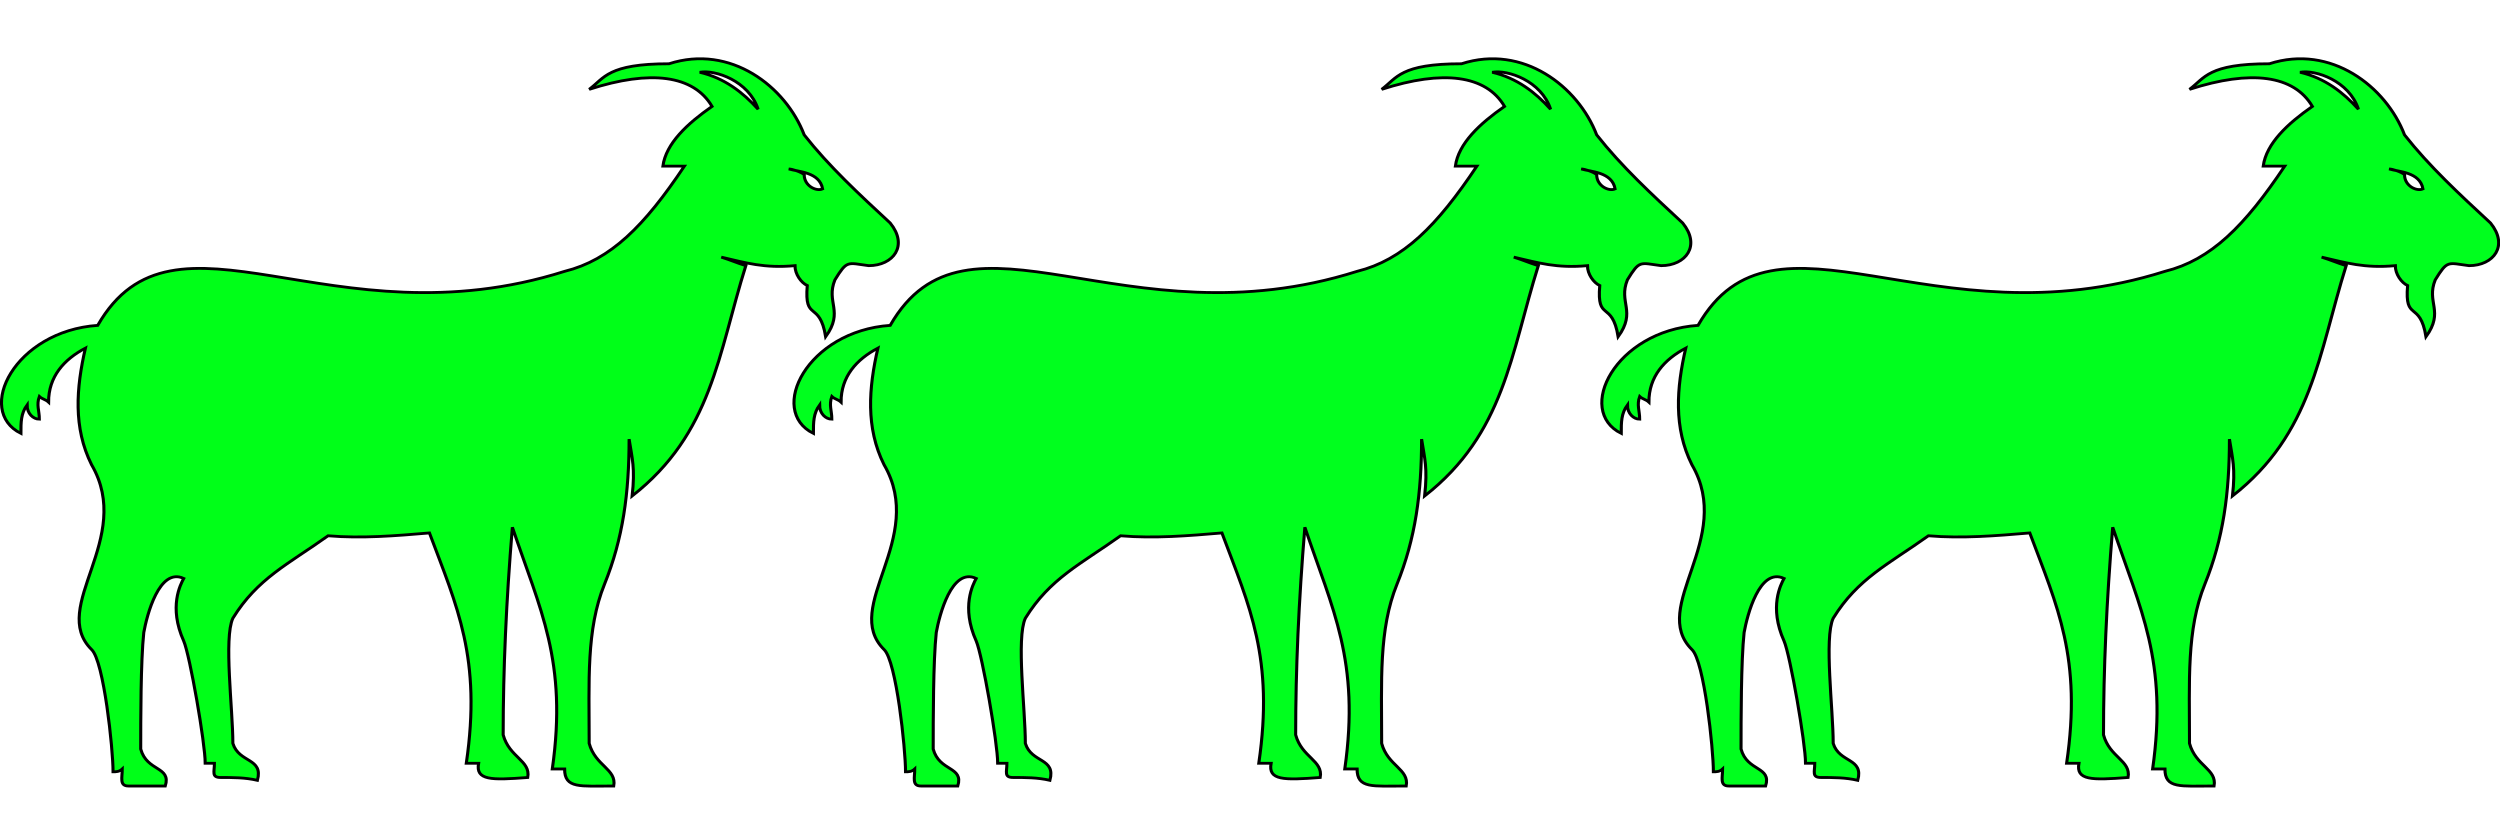
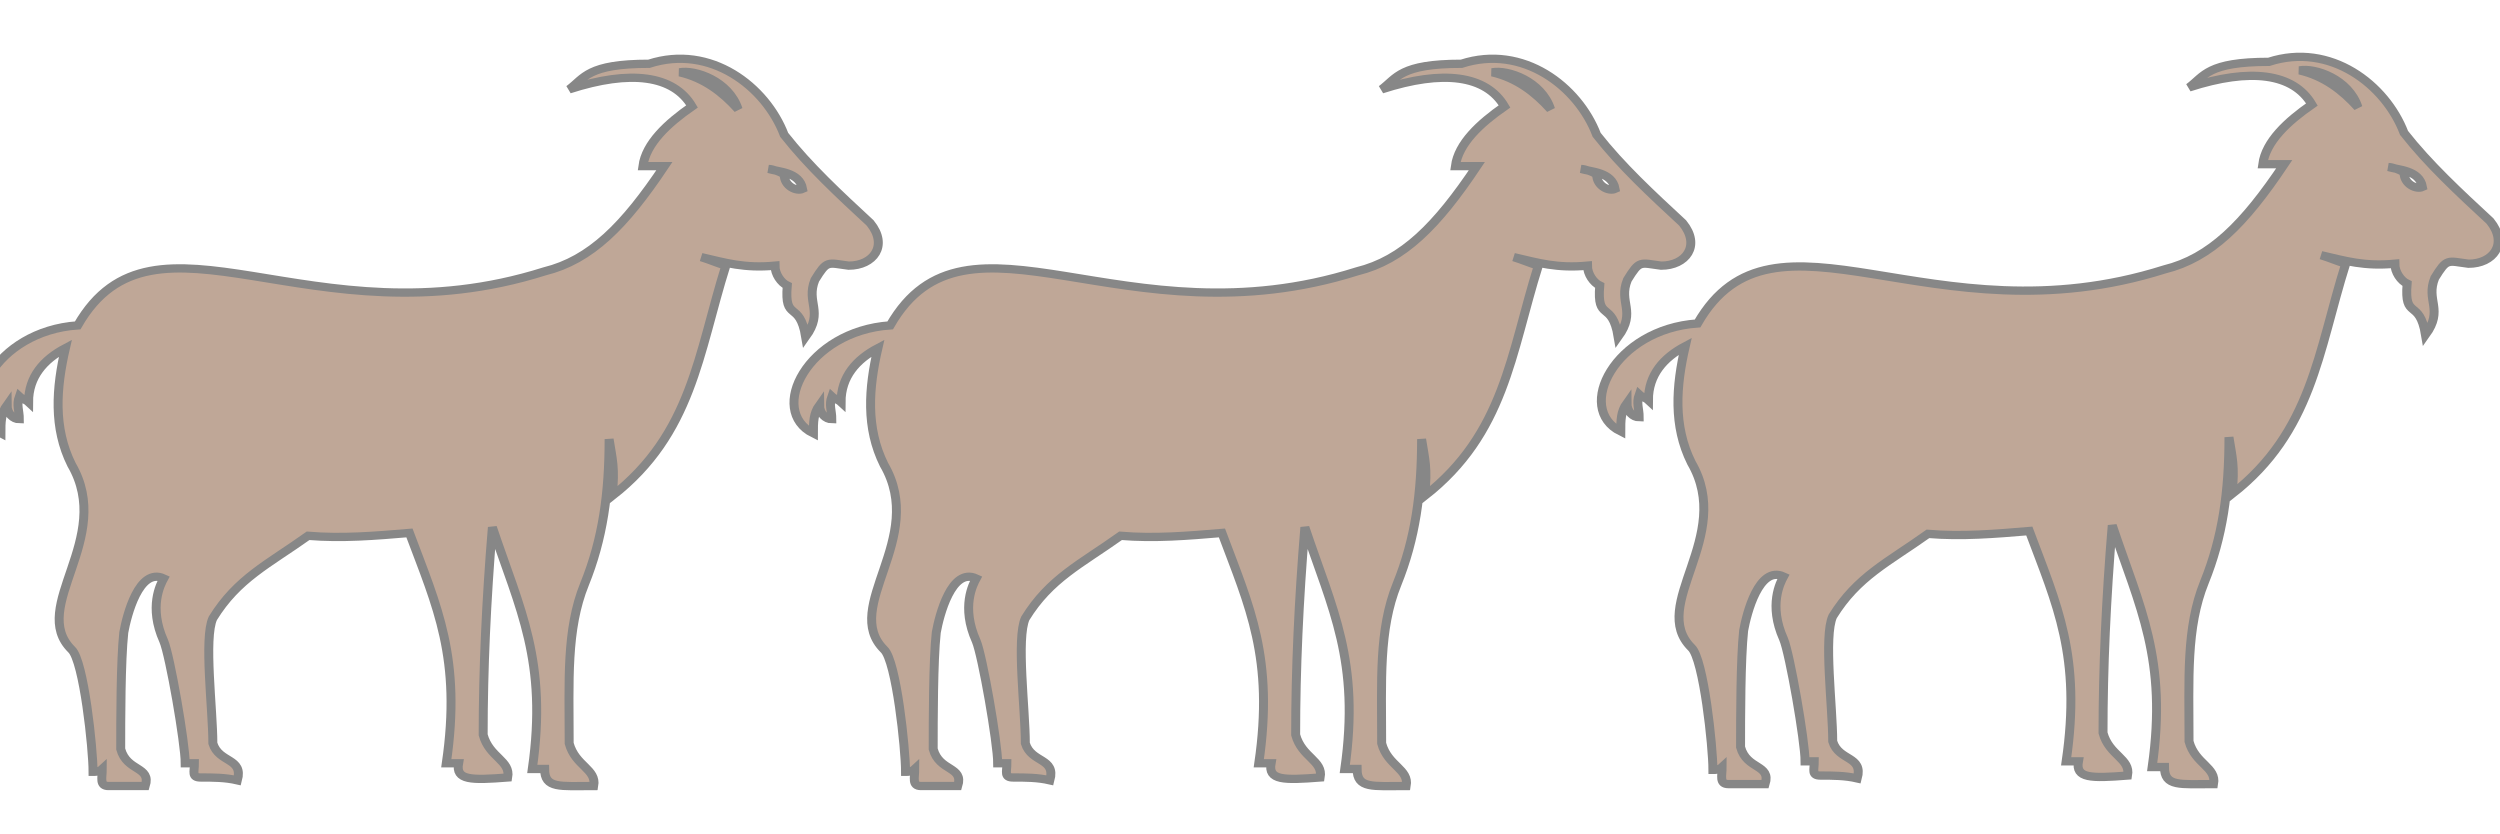
<svg xmlns="http://www.w3.org/2000/svg" xml:space="preserve" version="1.1" style="clip-rule:evenodd;fill-rule:evenodd;image-rendering:optimizeQuality;shape-rendering:geometricPrecision;text-rendering:geometricPrecision" viewBox="0 0 750 250" x="0px" y="0px" id="svg10" width="750" height="250">
  <defs id="defs4">
    <style type="text/css" id="style2">
   
    .fil0 {fill:black}
   
  </style>
  </defs>
-   <g id="g8" style="fill:#00ff1e;fill-opacity:1;stroke:#000000;stroke-opacity:1" transform="matrix(0.9214962,0,0,0.8530509,480.8447,17.42406)">
-     <path class="fil0" d="m 199,256 c 1,-6 -6,-7 -8,-15 0,-22 -1,-40 5,-56 6,-16 8,-32 8,-51 1,7 2,10 1,20 26,-22 28,-50 37,-81 -3,-1 -5,-2 -8,-3 8,2 14,4 24,3 0,3 2,6 4,7 -1,13 4,5 6,18 6,-9 0,-12 3,-20 4,-7 4,-6 11,-5 8,0 13,-7 7,-15 C 279,48 269,38 261,27 255,10 237,-5 217,2 c -20,0 -21,5 -26,9 20,-7 34,-5 40,6 -8,6 -15,13 -16,21 2,0 5,0 7,0 C 209,59 198,71 183,75 107,101 56,47 31,94 4,96 -9,124 6,132 c 0,-4 0,-7 2,-10 0,3 2,5 4,5 0,-3 -1,-5 0,-8 1,1 2,1 3,2 0,-9 5,-15 12,-19 -3,14 -4,28 2,41 14,26 -14,50 0,65 4,4 7,35 7,43 1,0 2,0 3,-1 0,3 -1,6 2,6 4,0 8,0 12,0 2,-7 -6,-5 -8,-13 0,-10 0,-31 1,-41 1,-6 5,-23 13,-19 -1,2 -5,10 0,22 2,5 7,36 7,43 1,0 2,0 3,0 0,3 -1,5 2,5 4,0 8,0 12,1 2,-8 -6,-6 -8,-13 0,-12 -3,-37 0,-44 8,-14 18,-19 31,-29 11,1 22,0 33,-1 9,26 17,44 12,81 1,0 2,0 4,0 -1,6 4,6 16,5 1,-6 -6,-7 -8,-15 0,-23 1,-47 3,-73 9,29 18,47 13,85 2,0 3,0 4,0 0,7 5,6 16,6 z M 267,46 c -1,-6 -8,-6 -11,-7 1,0 4,1 5,2 0,4 4,6 6,5 z M 246,18 C 241,12 235,7 227,5 c 5,-1 16,3 19,13 z" id="path6" style="fill:#00ff1e;fill-opacity:1;stroke:#000000;stroke-opacity:1" />
+   <g transform="matrix(0.9214962,0,0,0.8530509,238.4912,17.42406)" id="g8-3" style="opacity:0.469;fill:#784421;fill-opacity:1;stroke:#000000;stroke-width:2.918;stroke-miterlimit:4;stroke-dasharray:none;stroke-opacity:1;image-rendering:optimizeQuality;shape-rendering:geometricPrecision;text-rendering:geometricPrecision">
+     <path class="fil0" d="m 199,256 c 1,-6 -6,-7 -8,-15 0,-22 -1,-40 5,-56 6,-16 8,-32 8,-51 1,7 2,10 1,20 26,-22 28,-50 37,-81 -3,-1 -5,-2 -8,-3 8,2 14,4 24,3 0,3 2,6 4,7 -1,13 4,5 6,18 6,-9 0,-12 3,-20 4,-7 4,-6 11,-5 8,0 13,-7 7,-15 C 279,48 269,38 261,27 255,10 237,-5 217,2 c -20,0 -21,5 -26,9 20,-7 34,-5 40,6 -8,6 -15,13 -16,21 2,0 5,0 7,0 C 209,59 198,71 183,75 107,101 56,47 31,94 4,96 -9,124 6,132 c 0,-4 0,-7 2,-10 0,3 2,5 4,5 0,-3 -1,-5 0,-8 1,1 2,1 3,2 0,-9 5,-15 12,-19 -3,14 -4,28 2,41 14,26 -14,50 0,65 4,4 7,35 7,43 1,0 2,0 3,-1 0,3 -1,6 2,6 4,0 8,0 12,0 2,-7 -6,-5 -8,-13 0,-10 0,-31 1,-41 1,-6 5,-23 13,-19 -1,2 -5,10 0,22 2,5 7,36 7,43 1,0 2,0 3,0 0,3 -1,5 2,5 4,0 8,0 12,1 2,-8 -6,-6 -8,-13 0,-12 -3,-37 0,-44 8,-14 18,-19 31,-29 11,1 22,0 33,-1 9,26 17,44 12,81 1,0 2,0 4,0 -1,6 4,6 16,5 1,-6 -6,-7 -8,-15 0,-23 1,-47 3,-73 9,29 18,47 13,85 2,0 3,0 4,0 0,7 5,6 16,6 z M 267,46 c -1,-6 -8,-6 -11,-7 1,0 4,1 5,2 0,4 4,6 6,5 z M 246,18 C 241,12 235,7 227,5 c 5,-1 16,3 19,13 z" id="path6-6" style="fill:#784421;fill-opacity:1;stroke:#000000;stroke-width:2.918;stroke-miterlimit:4;stroke-dasharray:none;stroke-opacity:1" />
  </g>
-   <g transform="matrix(0.9214962,0,0,0.8530509,238.4912,17.42406)" id="g8-3" style="fill:#00ff1e;fill-opacity:1;stroke:#000000;stroke-opacity:1;image-rendering:optimizeQuality;shape-rendering:geometricPrecision;text-rendering:geometricPrecision">
-     <path class="fil0" d="m 199,256 c 1,-6 -6,-7 -8,-15 0,-22 -1,-40 5,-56 6,-16 8,-32 8,-51 1,7 2,10 1,20 26,-22 28,-50 37,-81 -3,-1 -5,-2 -8,-3 8,2 14,4 24,3 0,3 2,6 4,7 -1,13 4,5 6,18 6,-9 0,-12 3,-20 4,-7 4,-6 11,-5 8,0 13,-7 7,-15 C 279,48 269,38 261,27 255,10 237,-5 217,2 c -20,0 -21,5 -26,9 20,-7 34,-5 40,6 -8,6 -15,13 -16,21 2,0 5,0 7,0 C 209,59 198,71 183,75 107,101 56,47 31,94 4,96 -9,124 6,132 c 0,-4 0,-7 2,-10 0,3 2,5 4,5 0,-3 -1,-5 0,-8 1,1 2,1 3,2 0,-9 5,-15 12,-19 -3,14 -4,28 2,41 14,26 -14,50 0,65 4,4 7,35 7,43 1,0 2,0 3,-1 0,3 -1,6 2,6 4,0 8,0 12,0 2,-7 -6,-5 -8,-13 0,-10 0,-31 1,-41 1,-6 5,-23 13,-19 -1,2 -5,10 0,22 2,5 7,36 7,43 1,0 2,0 3,0 0,3 -1,5 2,5 4,0 8,0 12,1 2,-8 -6,-6 -8,-13 0,-12 -3,-37 0,-44 8,-14 18,-19 31,-29 11,1 22,0 33,-1 9,26 17,44 12,81 1,0 2,0 4,0 -1,6 4,6 16,5 1,-6 -6,-7 -8,-15 0,-23 1,-47 3,-73 9,29 18,47 13,85 2,0 3,0 4,0 0,7 5,6 16,6 z M 267,46 c -1,-6 -8,-6 -11,-7 1,0 4,1 5,2 0,4 4,6 6,5 z M 246,18 C 241,12 235,7 227,5 c 5,-1 16,3 19,13 z" id="path6-6" style="fill:#00ff1e;fill-opacity:1;stroke:#000000;stroke-opacity:1" />
+   <g transform="matrix(0.9214962,0,0,0.8530509,-5.254785,17.42406)" id="g8-3-3" style="clip-rule:evenodd;opacity:0.469;fill:#784421;fill-opacity:1;fill-rule:evenodd;stroke:#000000;stroke-width:2.918;stroke-miterlimit:4;stroke-dasharray:none;stroke-opacity:1;image-rendering:optimizeQuality;shape-rendering:geometricPrecision;text-rendering:geometricPrecision">
+     <path class="fil0" d="m 199,256 c 1,-6 -6,-7 -8,-15 0,-22 -1,-40 5,-56 6,-16 8,-32 8,-51 1,7 2,10 1,20 26,-22 28,-50 37,-81 -3,-1 -5,-2 -8,-3 8,2 14,4 24,3 0,3 2,6 4,7 -1,13 4,5 6,18 6,-9 0,-12 3,-20 4,-7 4,-6 11,-5 8,0 13,-7 7,-15 C 279,48 269,38 261,27 255,10 237,-5 217,2 c -20,0 -21,5 -26,9 20,-7 34,-5 40,6 -8,6 -15,13 -16,21 2,0 5,0 7,0 C 209,59 198,71 183,75 107,101 56,47 31,94 4,96 -9,124 6,132 c 0,-4 0,-7 2,-10 0,3 2,5 4,5 0,-3 -1,-5 0,-8 1,1 2,1 3,2 0,-9 5,-15 12,-19 -3,14 -4,28 2,41 14,26 -14,50 0,65 4,4 7,35 7,43 1,0 2,0 3,-1 0,3 -1,6 2,6 4,0 8,0 12,0 2,-7 -6,-5 -8,-13 0,-10 0,-31 1,-41 1,-6 5,-23 13,-19 -1,2 -5,10 0,22 2,5 7,36 7,43 1,0 2,0 3,0 0,3 -1,5 2,5 4,0 8,0 12,1 2,-8 -6,-6 -8,-13 0,-12 -3,-37 0,-44 8,-14 18,-19 31,-29 11,1 22,0 33,-1 9,26 17,44 12,81 1,0 2,0 4,0 -1,6 4,6 16,5 1,-6 -6,-7 -8,-15 0,-23 1,-47 3,-73 9,29 18,47 13,85 2,0 3,0 4,0 0,7 5,6 16,6 z M 267,46 c -1,-6 -8,-6 -11,-7 1,0 4,1 5,2 0,4 4,6 6,5 z M 246,18 C 241,12 235,7 227,5 c 5,-1 16,3 19,13 z" id="path6-6-6" style="fill:#784421;fill-opacity:1;stroke:#000000;stroke-width:2.918;stroke-miterlimit:4;stroke-dasharray:none;stroke-opacity:1" />
  </g>
-   <g transform="matrix(0.9214962,0,0,0.8530509,0.7452147,17.42406)" id="g8-7" style="fill:#00ff18;fill-opacity:1;stroke:#000000;stroke-opacity:1;image-rendering:optimizeQuality;shape-rendering:geometricPrecision;text-rendering:geometricPrecision">
-     <path class="fil0" d="m 199,256 c 1,-6 -6,-7 -8,-15 0,-22 -1,-40 5,-56 6,-16 8,-32 8,-51 1,7 2,10 1,20 26,-22 28,-50 37,-81 -3,-1 -5,-2 -8,-3 8,2 14,4 24,3 0,3 2,6 4,7 -1,13 4,5 6,18 6,-9 0,-12 3,-20 4,-7 4,-6 11,-5 8,0 13,-7 7,-15 C 279,48 269,38 261,27 255,10 237,-5 217,2 c -20,0 -21,5 -26,9 20,-7 34,-5 40,6 -8,6 -15,13 -16,21 2,0 5,0 7,0 C 209,59 198,71 183,75 107,101 56,47 31,94 4,96 -9,124 6,132 c 0,-4 0,-7 2,-10 0,3 2,5 4,5 0,-3 -1,-5 0,-8 1,1 2,1 3,2 0,-9 5,-15 12,-19 -3,14 -4,28 2,41 14,26 -14,50 0,65 4,4 7,35 7,43 1,0 2,0 3,-1 0,3 -1,6 2,6 4,0 8,0 12,0 2,-7 -6,-5 -8,-13 0,-10 0,-31 1,-41 1,-6 5,-23 13,-19 -1,2 -5,10 0,22 2,5 7,36 7,43 1,0 2,0 3,0 0,3 -1,5 2,5 4,0 8,0 12,1 2,-8 -6,-6 -8,-13 0,-12 -3,-37 0,-44 8,-14 18,-19 31,-29 11,1 22,0 33,-1 9,26 17,44 12,81 1,0 2,0 4,0 -1,6 4,6 16,5 1,-6 -6,-7 -8,-15 0,-23 1,-47 3,-73 9,29 18,47 13,85 2,0 3,0 4,0 0,7 5,6 16,6 z M 267,46 c -1,-6 -8,-6 -11,-7 1,0 4,1 5,2 0,4 4,6 6,5 z M 246,18 C 241,12 235,7 227,5 c 5,-1 16,3 19,13 z" id="path6-5" style="fill:#00ff18;fill-opacity:1;stroke:#000000;stroke-opacity:1" />
+   <g transform="matrix(0.9214962,0,0,0.8530509,480.7029,16.8464)" id="g8-3-3-7" style="clip-rule:evenodd;opacity:0.469;fill:#784421;fill-opacity:1;fill-rule:evenodd;stroke:#000000;stroke-width:2.918;stroke-miterlimit:4;stroke-dasharray:none;stroke-opacity:1;image-rendering:optimizeQuality;shape-rendering:geometricPrecision;text-rendering:geometricPrecision">
+     <path class="fil0" d="m 199,256 c 1,-6 -6,-7 -8,-15 0,-22 -1,-40 5,-56 6,-16 8,-32 8,-51 1,7 2,10 1,20 26,-22 28,-50 37,-81 -3,-1 -5,-2 -8,-3 8,2 14,4 24,3 0,3 2,6 4,7 -1,13 4,5 6,18 6,-9 0,-12 3,-20 4,-7 4,-6 11,-5 8,0 13,-7 7,-15 C 279,48 269,38 261,27 255,10 237,-5 217,2 c -20,0 -21,5 -26,9 20,-7 34,-5 40,6 -8,6 -15,13 -16,21 2,0 5,0 7,0 C 209,59 198,71 183,75 107,101 56,47 31,94 4,96 -9,124 6,132 c 0,-4 0,-7 2,-10 0,3 2,5 4,5 0,-3 -1,-5 0,-8 1,1 2,1 3,2 0,-9 5,-15 12,-19 -3,14 -4,28 2,41 14,26 -14,50 0,65 4,4 7,35 7,43 1,0 2,0 3,-1 0,3 -1,6 2,6 4,0 8,0 12,0 2,-7 -6,-5 -8,-13 0,-10 0,-31 1,-41 1,-6 5,-23 13,-19 -1,2 -5,10 0,22 2,5 7,36 7,43 1,0 2,0 3,0 0,3 -1,5 2,5 4,0 8,0 12,1 2,-8 -6,-6 -8,-13 0,-12 -3,-37 0,-44 8,-14 18,-19 31,-29 11,1 22,0 33,-1 9,26 17,44 12,81 1,0 2,0 4,0 -1,6 4,6 16,5 1,-6 -6,-7 -8,-15 0,-23 1,-47 3,-73 9,29 18,47 13,85 2,0 3,0 4,0 0,7 5,6 16,6 z M 267,46 c -1,-6 -8,-6 -11,-7 1,0 4,1 5,2 0,4 4,6 6,5 z M 246,18 C 241,12 235,7 227,5 c 5,-1 16,3 19,13 z" id="path6-6-6-5" style="fill:#784421;fill-opacity:1;stroke:#000000;stroke-width:2.918;stroke-miterlimit:4;stroke-dasharray:none;stroke-opacity:1" />
  </g>
</svg>
